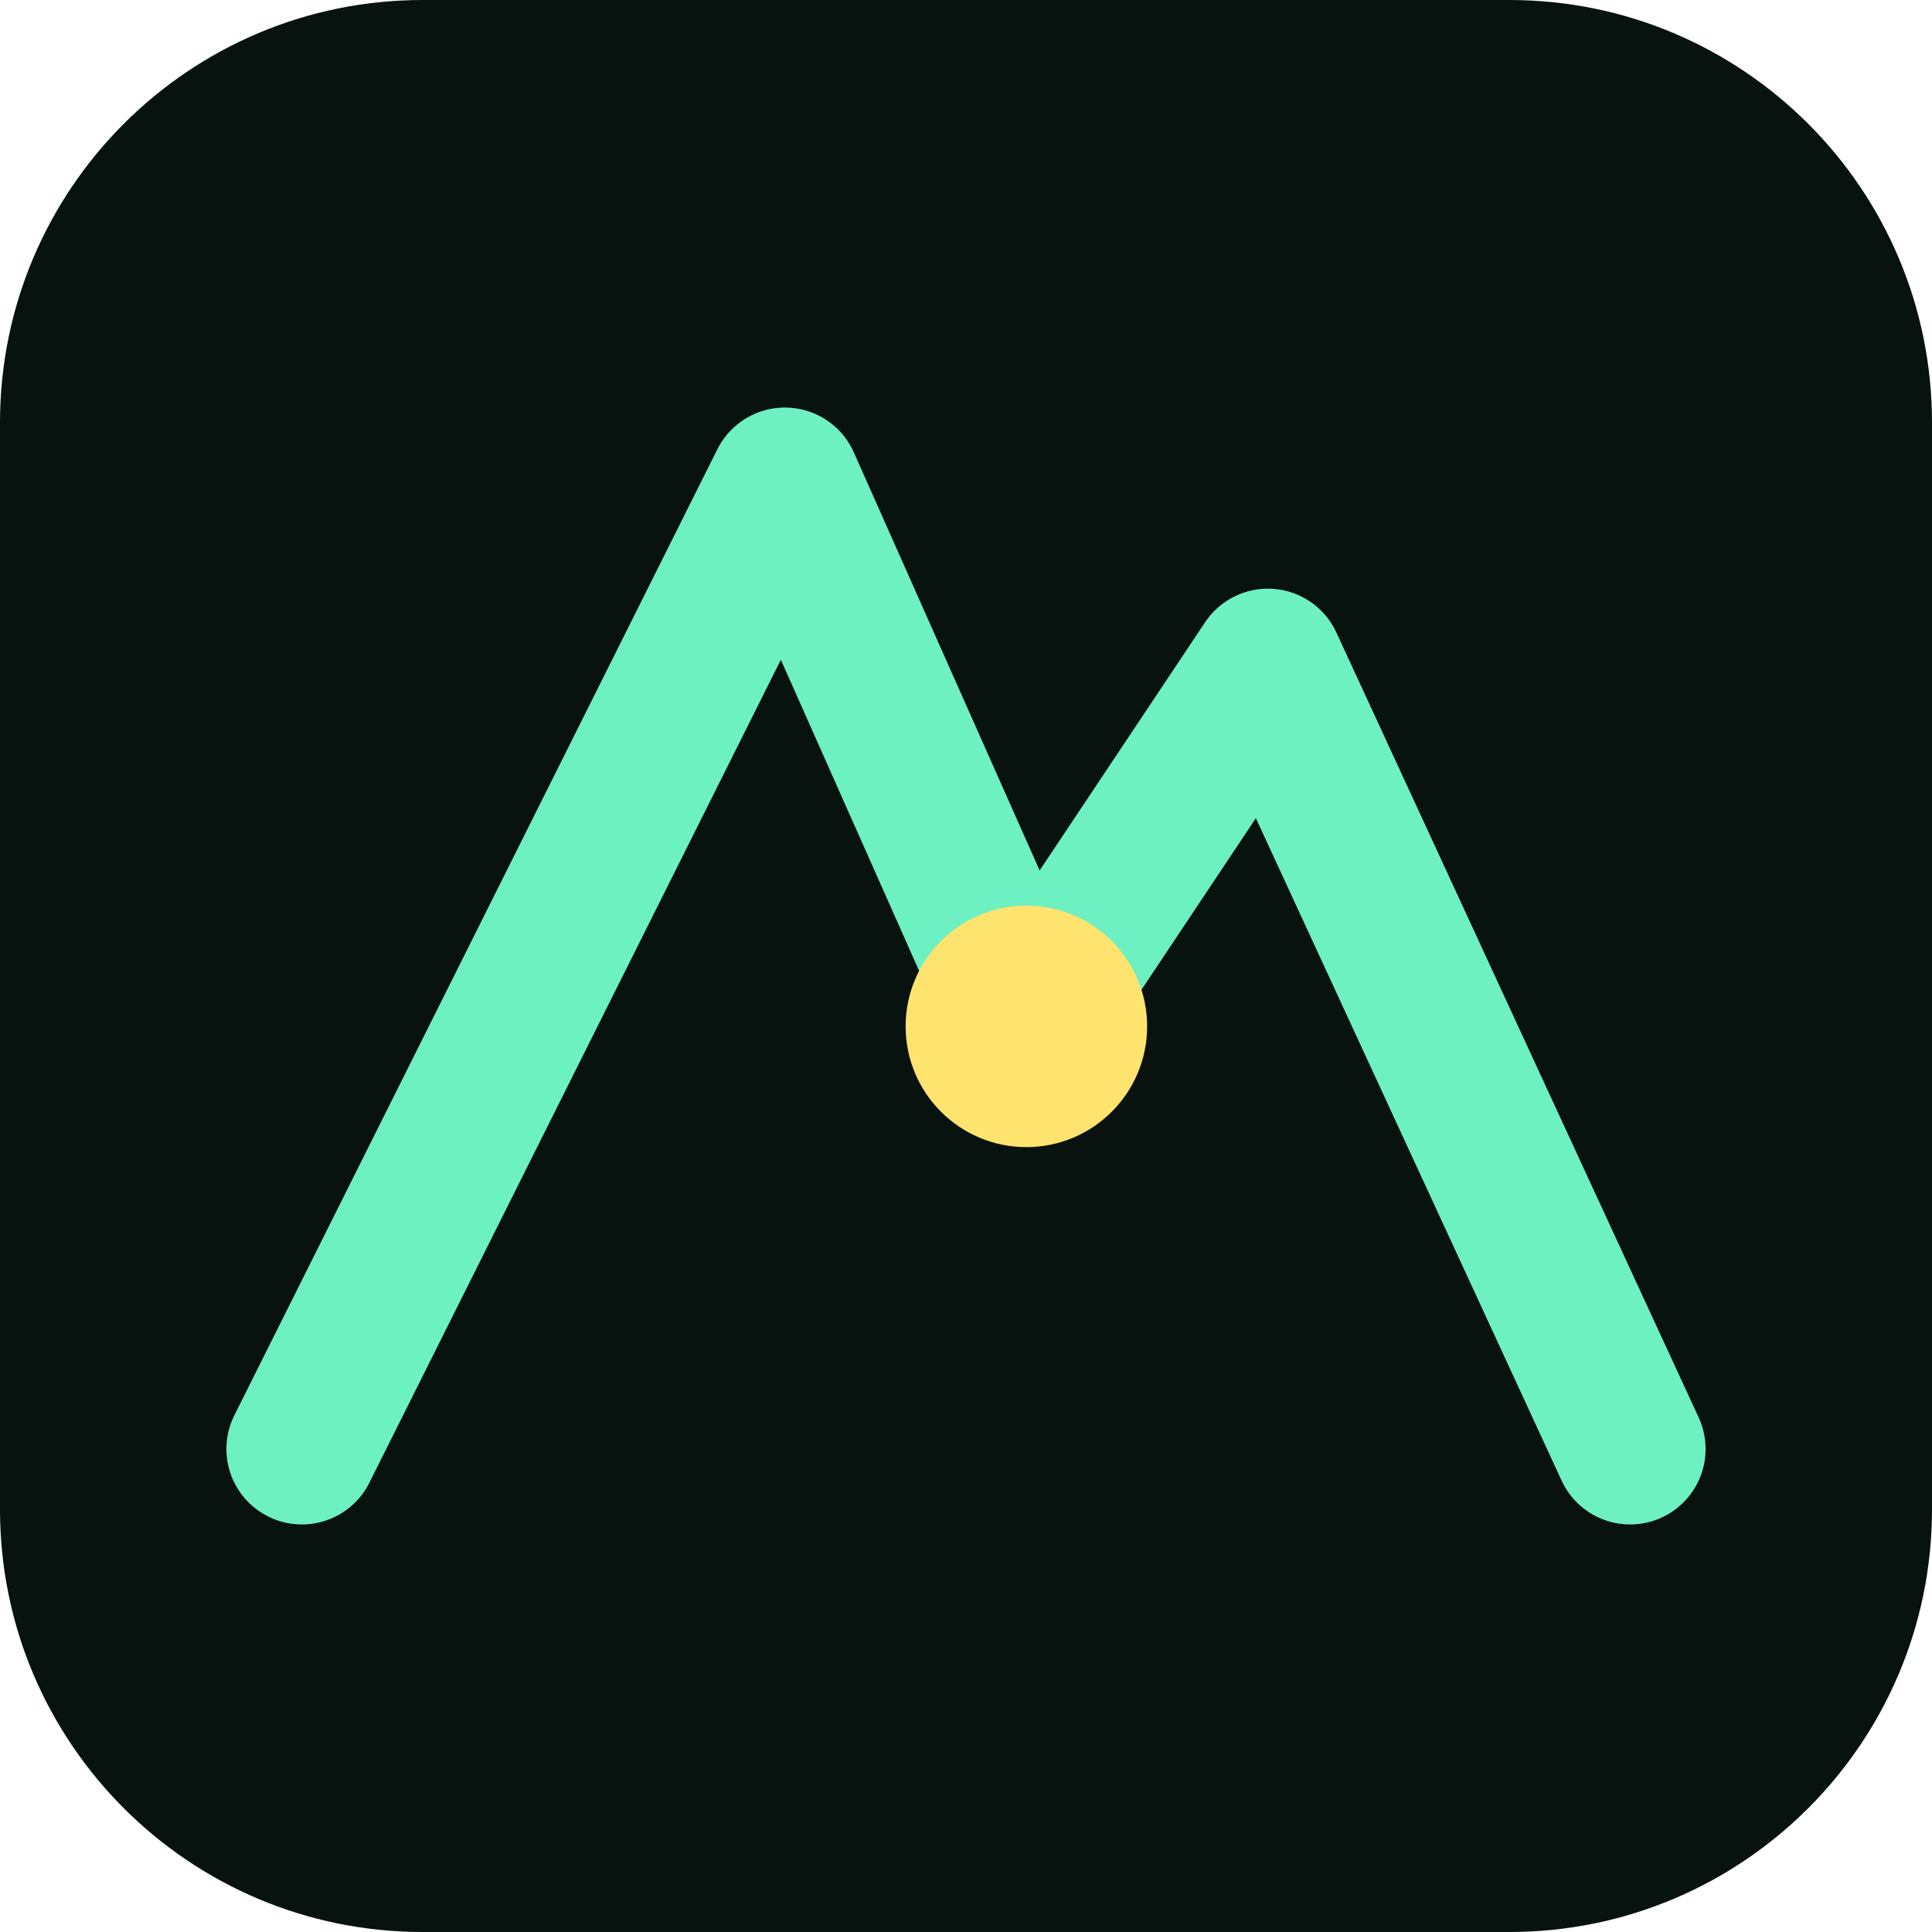
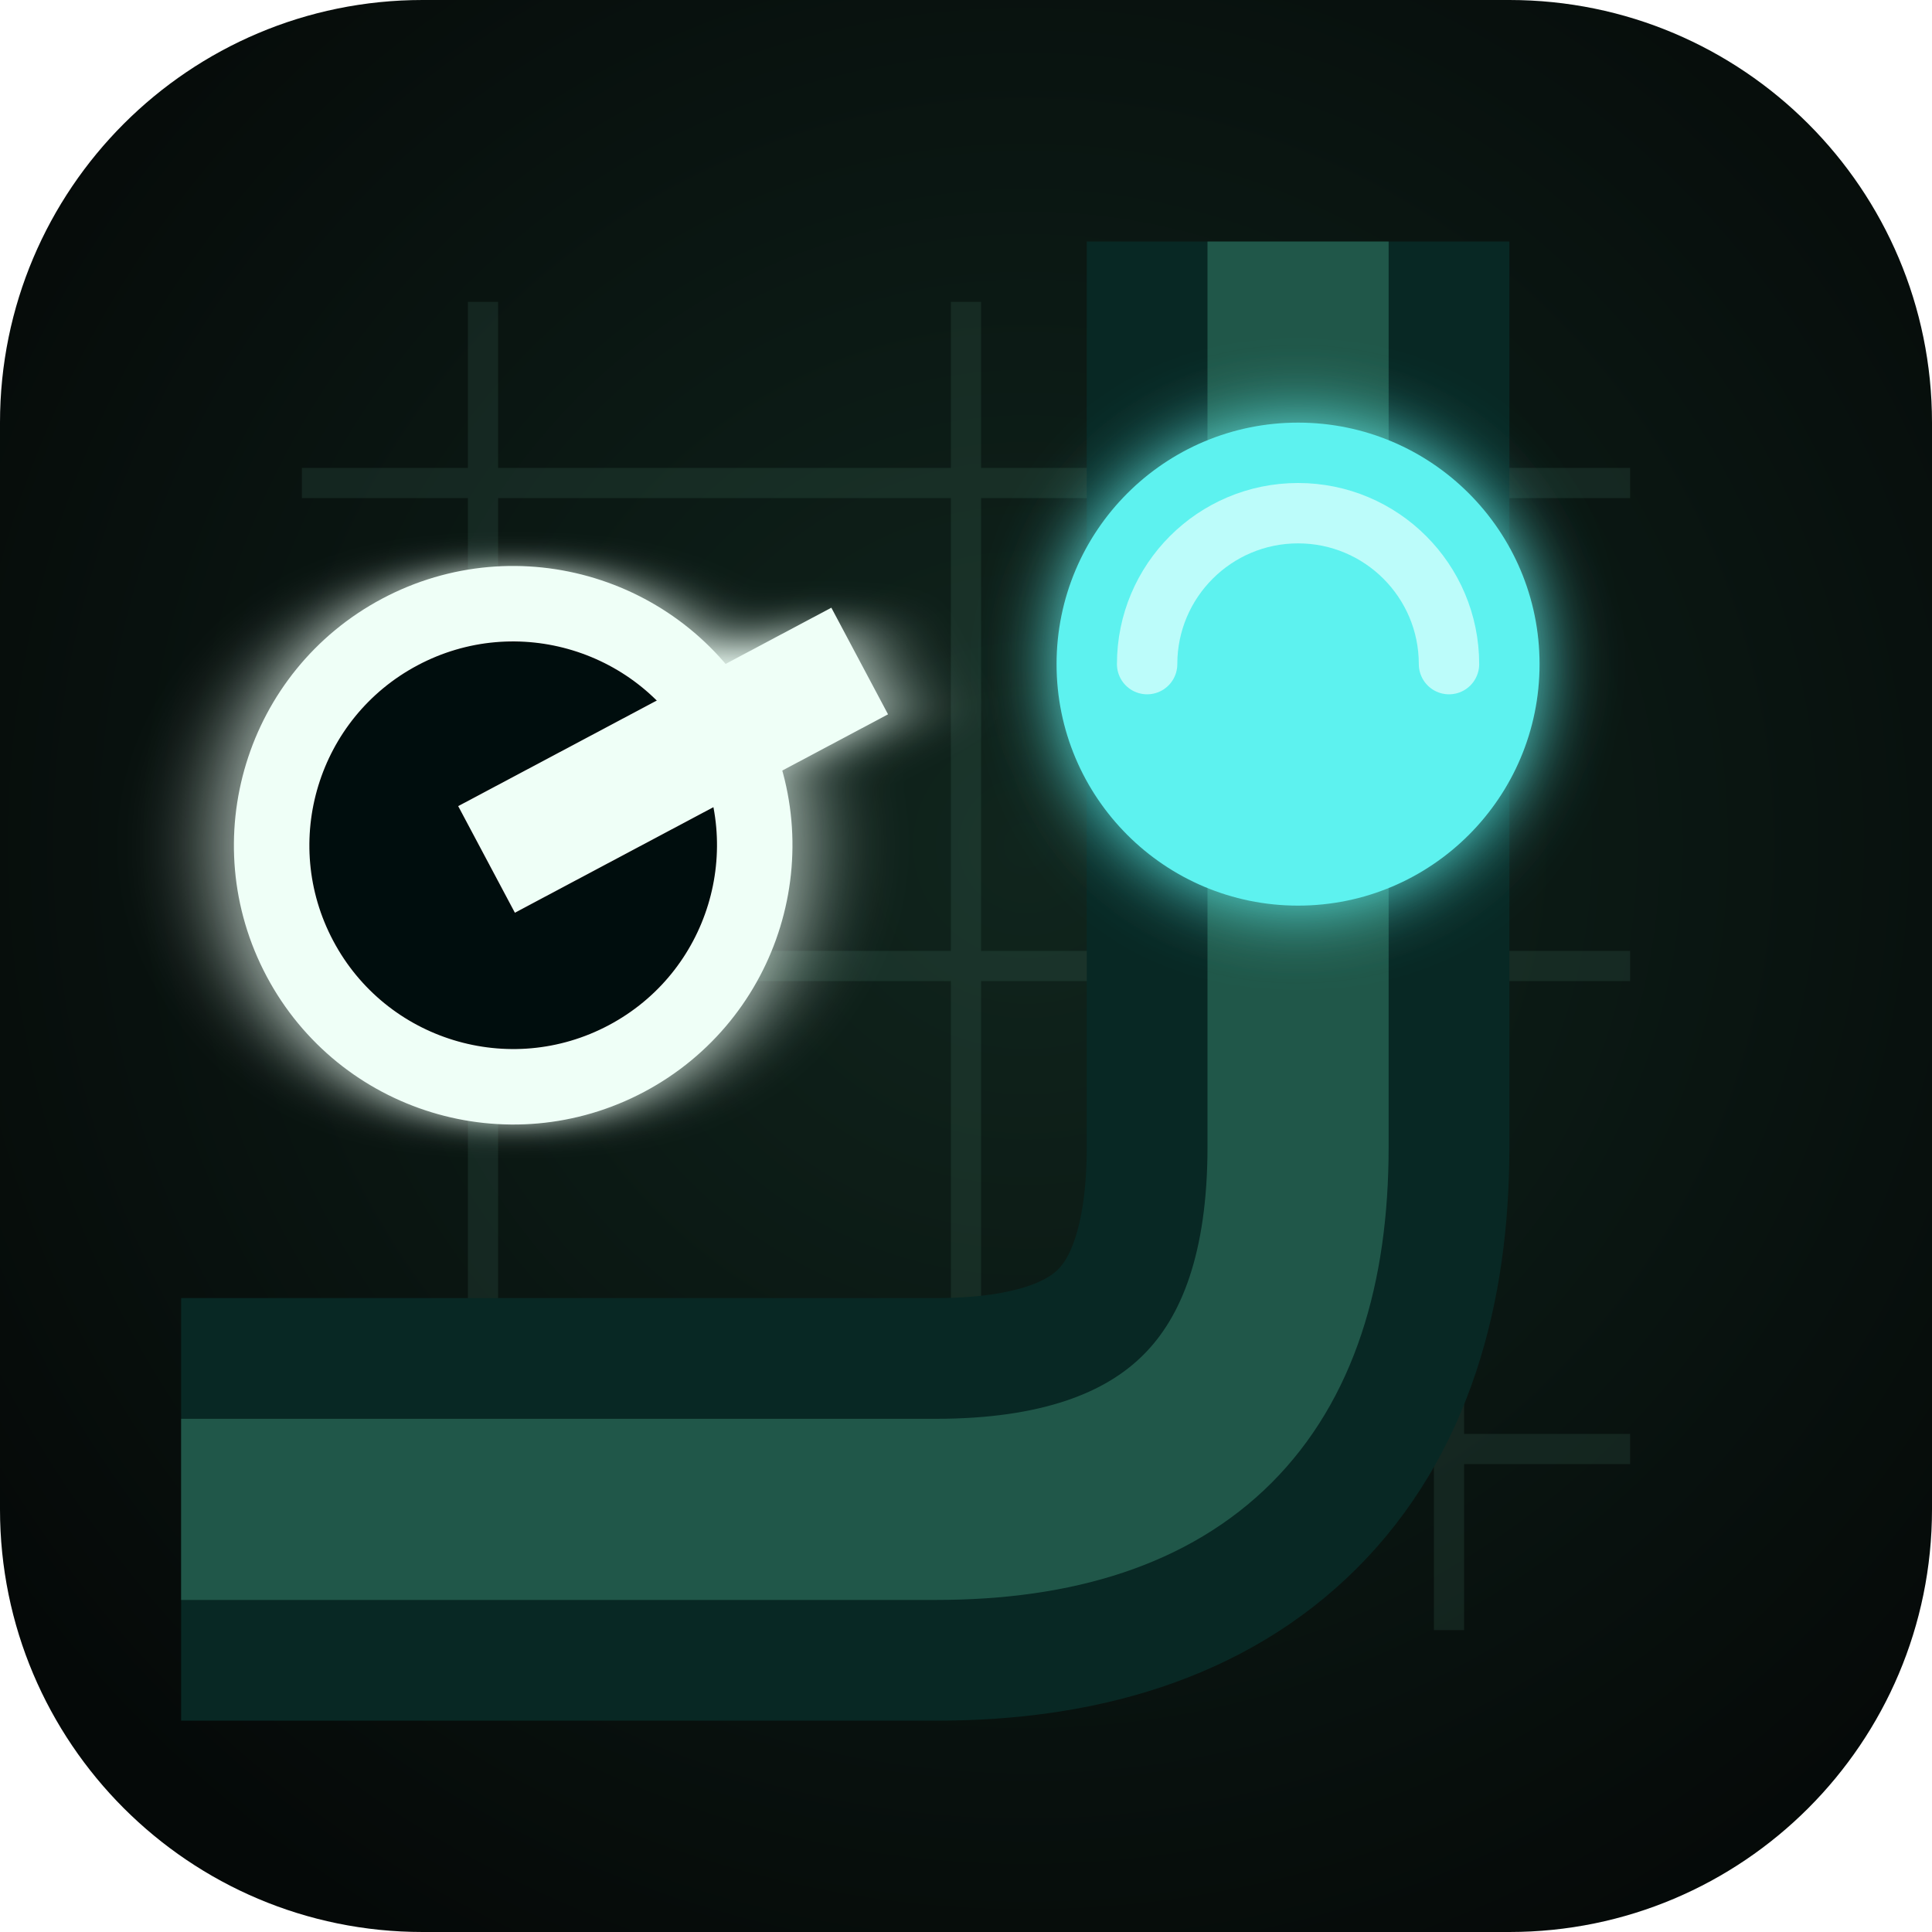
<svg xmlns="http://www.w3.org/2000/svg" viewBox="0 0 64 64">
-   <rect width="64" height="64" rx="14" fill="#08120f" />
-   <path d="M10 48L26 16l8 18 8-12 12 26" fill="none" stroke="#6df0c2" stroke-linecap="round" stroke-linejoin="round" stroke-width="5" />
-   <circle cx="34" cy="34" r="4" fill="#ffe36f" />
+   <defs>
+     <radialGradient id="bg" cx="34" cy="28" r="42" gradientUnits="userSpaceOnUse">
+       <stop offset="0" stop-color="#10251d" />
+       <stop offset="1" stop-color="#050908" />
+     </radialGradient>
+     <filter id="softGlow" x="-35%" y="-35%" width="170%" height="170%">
+       <feGaussianBlur stdDeviation="1.2" result="blur" />
+       <feMerge>
+         <feMergeNode in="blur" />
+         <feMergeNode in="SourceGraphic" />
+       </feMerge>
+     </filter>
+   </defs>
+   <rect width="64" height="64" rx="14" fill="url(#bg)" />
+   <path d="M10 16h44M10 32h44M10 48h44M16 10v44M32 10v44M48 10v44" stroke="#9dffd7" stroke-opacity=".08" stroke-width="1" />
+   <path d="M6 50h25c8 0 12-4 12-12V8" fill="none" stroke="#082824" stroke-width="14" stroke-linecap="butt" stroke-linejoin="round" />
+   <path d="M6 50h25c8 0 12-4 12-12V8" fill="none" stroke="#6df0c2" stroke-opacity=".24" stroke-width="6" stroke-linecap="butt" stroke-linejoin="round" />
+   <g filter="url(#softGlow)">
+     <circle cx="43" cy="22" r="8" fill="#5df2ef" />
+     <path d="M38 22a5 5 0 0 1 10 0" fill="none" stroke="#dcfffe" stroke-width="2" stroke-linecap="round" opacity=".75" />
+   </g>
+   <g transform="translate(17 28) rotate(-28)" filter="url(#softGlow)">
+     <circle r="8" fill="#050908" stroke="#effff7" stroke-width="2.5" />
+     <rect x="-1" y="-2" width="14" height="4" rx="0" fill="#effff7" />
+   </g>
</svg>
